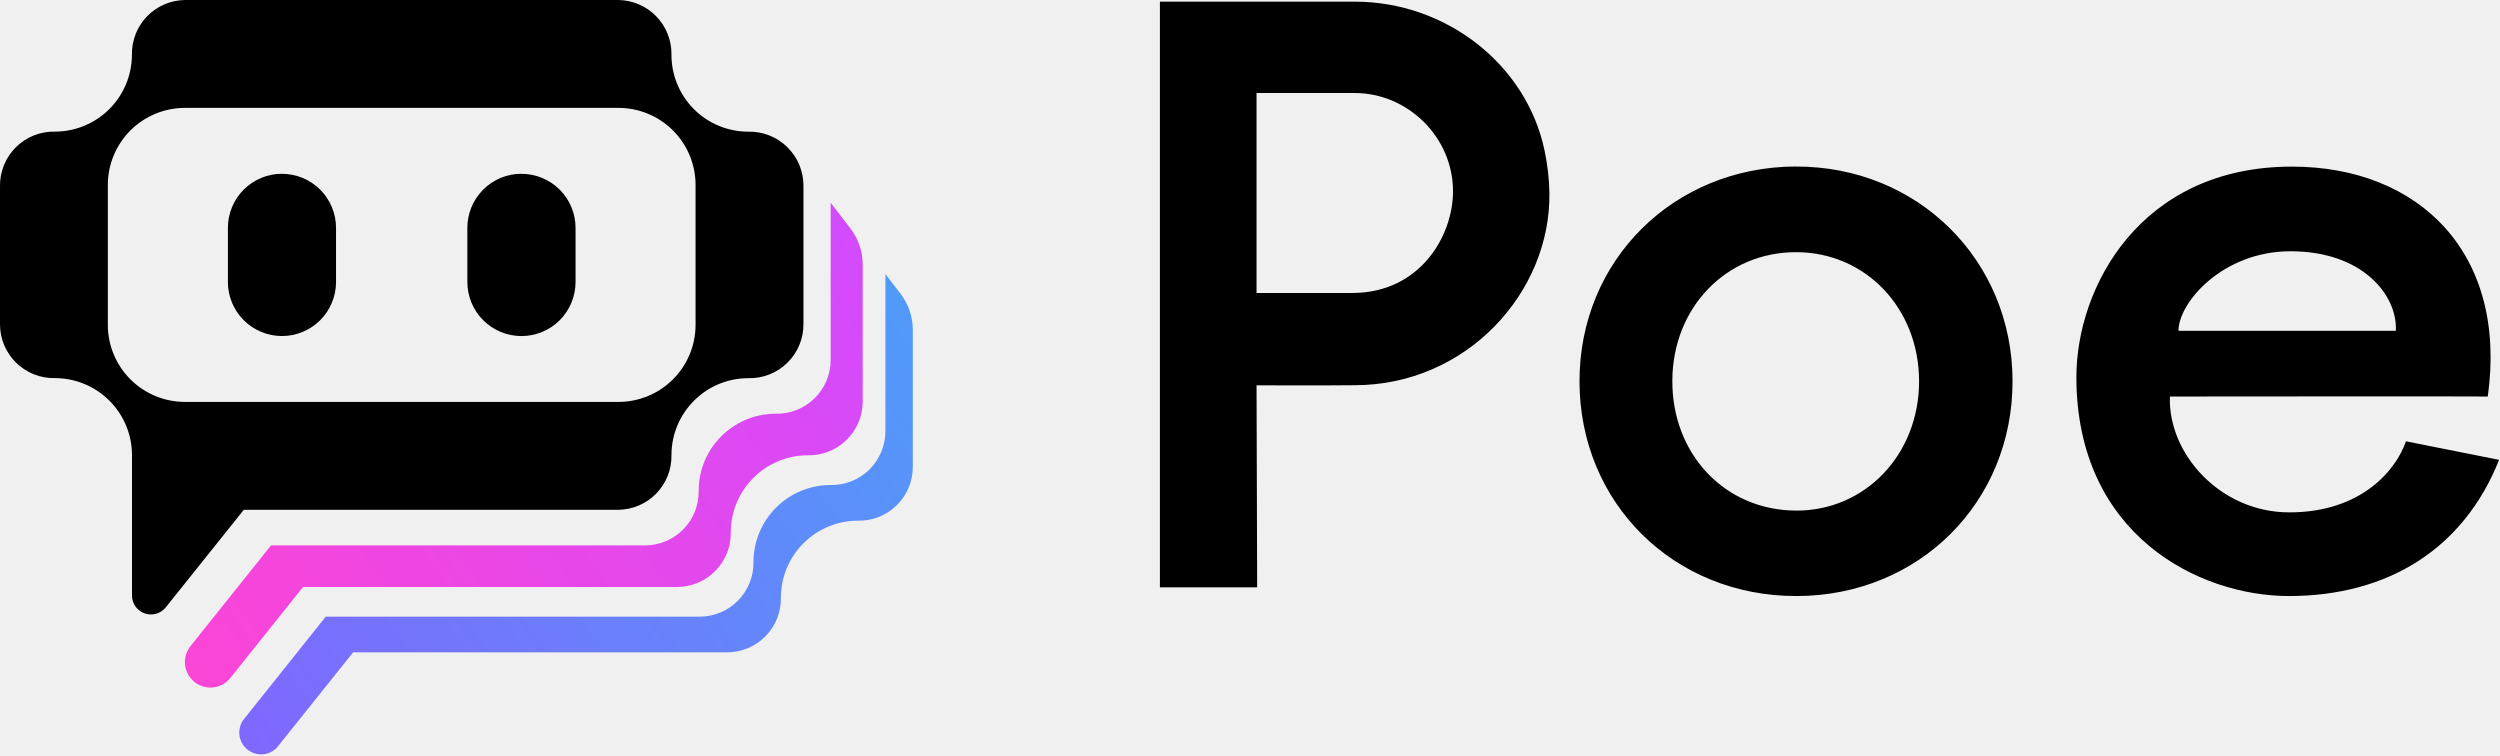
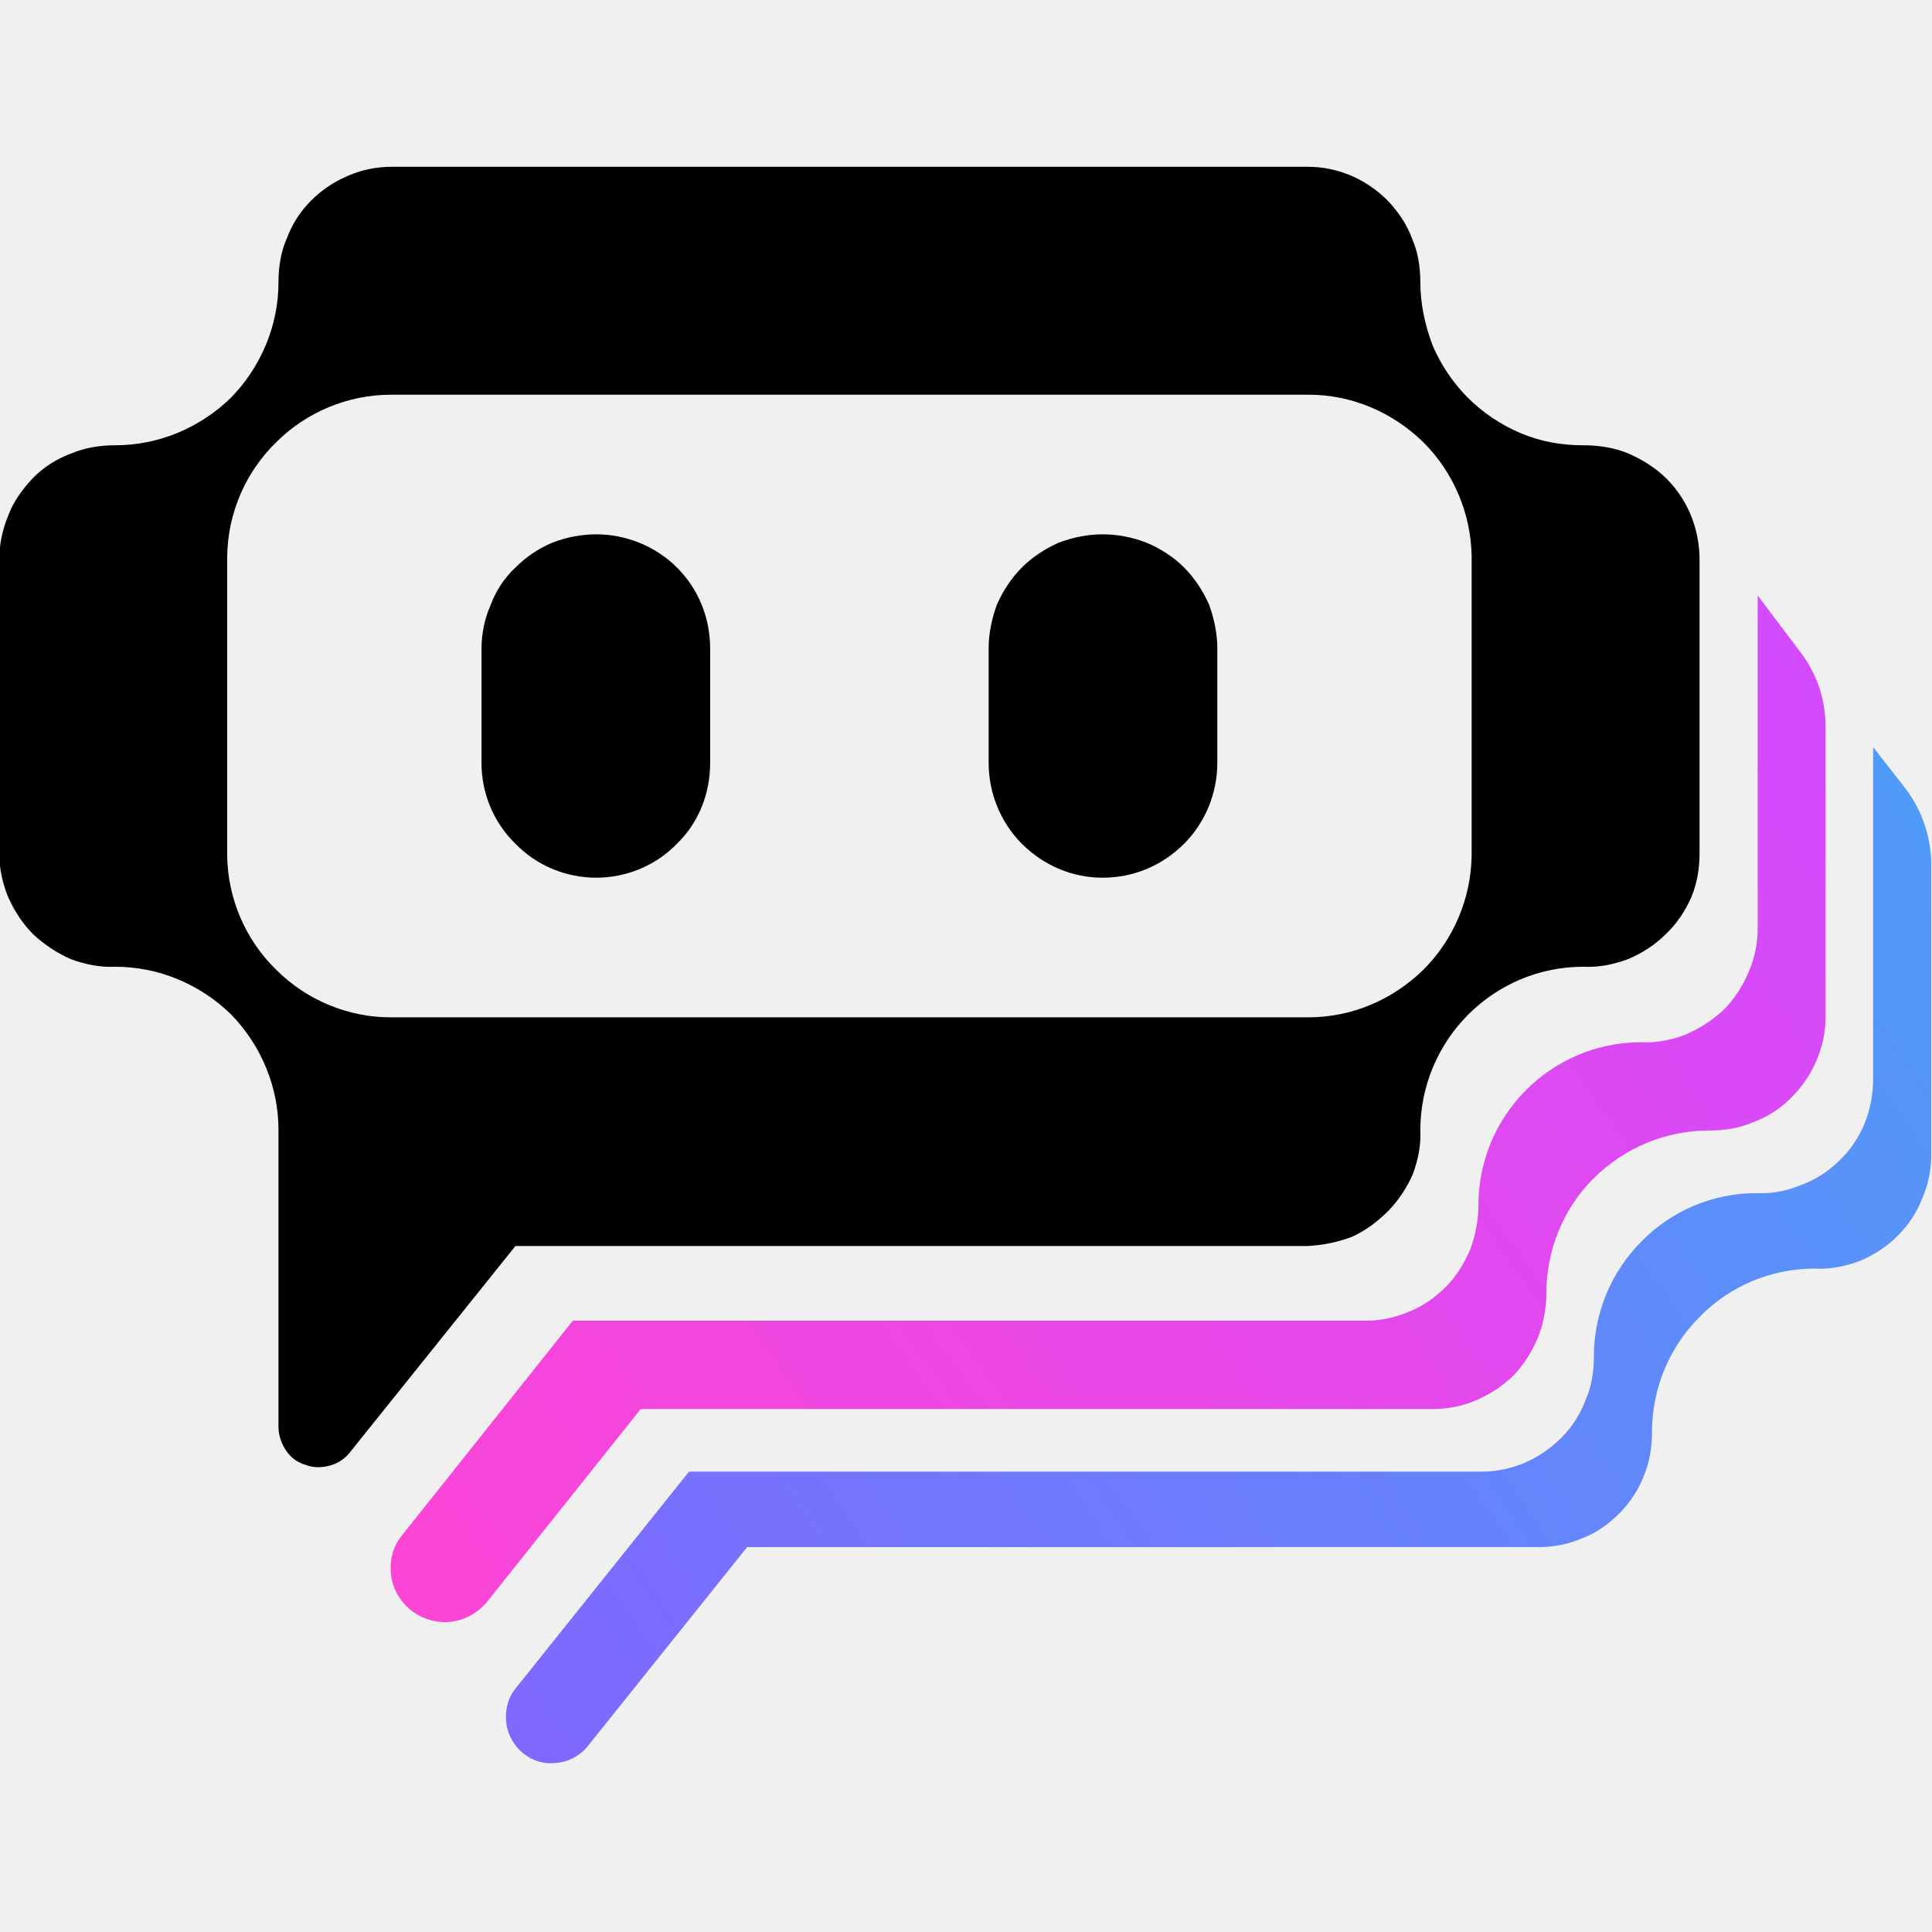
- <svg xmlns="http://www.w3.org/2000/svg" width="331" height="100" viewBox="0 0 331 100" fill="none">
-   <g clip-path="url(#clip0_2953_21)">
-     <path d="M153.581 0.219H179.373C191.415 0.219 202.08 8.487 204.493 19.897C204.898 21.841 205.117 23.727 205.141 25.558C205.319 38.749 194.152 51.002 179.357 51.002C176.109 51.05 166.367 51.018 166.367 51.018L166.448 77.766H153.572V0.219H153.581ZM166.367 38.79C166.367 38.79 175.559 38.806 179.033 38.79C187.973 38.79 192.378 31.291 192.378 25.323C192.378 18.115 186.337 12.317 179.381 12.317H166.367V38.798V38.79ZM237.76 22.051C253.892 22.003 266.427 34.401 266.46 50.427C266.492 66.493 254.086 78.875 237.906 78.916C221.637 78.965 209.142 66.615 209.125 50.492C209.117 34.465 221.572 22.1 237.768 22.043L237.76 22.051ZM237.817 33.388C228.561 33.372 221.475 40.701 221.418 50.346C221.353 60.169 228.423 67.595 237.849 67.603C247 67.611 254.086 60.136 254.086 50.483C254.086 40.822 247.016 33.397 237.817 33.388ZM318.547 58.428C317.308 62.08 312.789 67.838 303.104 67.838C293.937 67.838 287.013 60.031 287.296 52.5C287.296 52.5 329.342 52.459 329.382 52.5C332.03 33.518 320.288 22.059 303.452 22.059C283.336 22.059 274.914 38.093 274.914 49.917C274.914 70.785 291.11 78.916 303.055 78.916C316.125 78.908 326.183 72.697 330.88 60.882C326.645 60.039 322.798 59.262 318.547 58.428ZM303.274 33.267C312.821 33.267 317.445 39.098 317.211 43.794H288.43C288.43 40.078 294.261 33.267 303.274 33.267ZM104.279 19.516C103.6 18.838 102.791 18.304 101.901 17.946C101.01 17.589 100.056 17.415 99.097 17.435H99.064C97.726 17.434 96.402 17.169 95.167 16.655C93.932 16.142 92.81 15.39 91.866 14.442C90.922 13.494 90.174 12.369 89.665 11.132C89.156 9.895 88.897 8.569 88.901 7.232V7.223C88.914 6.286 88.742 5.354 88.394 4.483C88.046 3.612 87.529 2.818 86.874 2.147C86.219 1.476 85.438 0.941 84.575 0.573C83.712 0.204 82.785 0.01 81.848 0L24.529 0C23.59 0.006 22.661 0.199 21.797 0.566C20.932 0.933 20.149 1.468 19.493 2.14C18.836 2.811 18.319 3.606 17.971 4.479C17.624 5.352 17.453 6.284 17.468 7.223C17.468 9.93 16.393 12.525 14.479 14.438C12.566 16.352 9.97 17.427 7.264 17.427C6.313 17.408 5.368 17.579 4.484 17.931C3.6 18.283 2.796 18.809 2.119 19.477C1.442 20.145 0.905 20.942 0.541 21.821C0.178 22.7 -0.007 23.643 0 24.594V42.92C-0.002 43.87 0.185 44.81 0.552 45.686C0.918 46.562 1.455 47.356 2.133 48.022C2.81 48.687 3.614 49.21 4.497 49.561C5.379 49.911 6.323 50.082 7.272 50.062C9.973 50.062 12.563 51.133 14.476 53.039C16.389 54.946 17.467 57.533 17.476 60.234V78.843C17.475 79.363 17.637 79.871 17.937 80.296C18.238 80.72 18.663 81.041 19.154 81.213C19.645 81.386 20.177 81.402 20.677 81.259C21.177 81.115 21.621 80.82 21.946 80.414L32.279 67.498H81.848C82.786 67.49 83.714 67.297 84.578 66.929C85.441 66.562 86.223 66.027 86.879 65.355C87.535 64.684 88.051 63.889 88.398 63.017C88.745 62.145 88.916 61.213 88.901 60.274C88.901 54.63 93.452 50.071 99.088 50.071H99.105C100.055 50.091 101 49.921 101.884 49.571C102.767 49.22 103.572 48.696 104.249 48.029C104.927 47.363 105.465 46.568 105.83 45.69C106.195 44.812 106.381 43.87 106.377 42.92V24.586C106.377 22.747 105.68 20.917 104.279 19.524V19.516ZM92.092 43.114C92.064 45.802 90.977 48.37 89.066 50.261C87.156 52.152 84.576 53.213 81.888 53.213H24.473C21.786 53.211 19.209 52.149 17.3 50.258C15.391 48.368 14.305 45.801 14.277 43.114V24.383C14.305 21.695 15.392 19.127 17.303 17.236C19.213 15.345 21.793 14.285 24.481 14.285H81.888C84.576 14.285 87.156 15.345 89.066 17.236C90.977 19.127 92.064 21.695 92.092 24.383V43.114Z" fill="black" />
-     <path d="M37.332 23.007C36.392 23.007 35.46 23.192 34.591 23.552C33.722 23.913 32.932 24.441 32.267 25.106C31.603 25.772 31.076 26.562 30.716 27.431C30.357 28.301 30.172 29.233 30.174 30.174V37.332C30.174 39.231 30.928 41.052 32.27 42.394C33.613 43.737 35.434 44.491 37.332 44.491C39.231 44.491 41.052 43.737 42.394 42.394C43.737 41.052 44.491 39.231 44.491 37.332V30.174C44.491 28.275 43.737 26.454 42.394 25.111C41.052 23.769 39.231 23.015 37.332 23.015V23.007ZM69.036 23.007C68.096 23.007 67.164 23.192 66.295 23.552C65.426 23.913 64.636 24.441 63.971 25.106C63.307 25.772 62.779 26.562 62.42 27.431C62.061 28.301 61.877 29.233 61.878 30.174V37.332C61.878 39.232 62.632 41.054 63.976 42.397C65.319 43.74 67.141 44.495 69.04 44.495C70.94 44.495 72.762 43.74 74.105 42.397C75.448 41.054 76.203 39.232 76.203 37.332V30.174C76.203 29.233 76.018 28.301 75.657 27.432C75.297 26.563 74.769 25.773 74.103 25.109C73.438 24.444 72.648 23.917 71.778 23.557C70.909 23.198 69.977 23.014 69.036 23.015V23.007Z" fill="black" />
-     <path d="M36.717 98.918L46.758 86.366H96.327C97.265 86.36 98.193 86.168 99.057 85.801C99.921 85.434 100.704 84.9 101.36 84.229C102.017 83.559 102.534 82.764 102.882 81.893C103.23 81.021 103.402 80.089 103.388 79.151C103.386 76.452 104.454 73.862 106.357 71.948C108.26 70.034 110.844 68.952 113.543 68.939H113.584C114.534 68.96 115.479 68.79 116.363 68.439C117.246 68.088 118.051 67.565 118.728 66.898C119.406 66.232 119.944 65.436 120.309 64.558C120.674 63.681 120.86 62.739 120.856 61.788V43.681C120.856 41.954 120.287 40.275 119.236 38.903L117.228 36.288V57.067C117.231 58.017 117.045 58.958 116.68 59.834C116.314 60.711 115.778 61.505 115.101 62.171C114.424 62.838 113.621 63.362 112.739 63.713C111.857 64.065 110.913 64.236 109.964 64.218H109.915C107.218 64.231 104.635 65.311 102.732 67.224C100.829 69.136 99.76 71.724 99.76 74.421C99.773 75.359 99.601 76.291 99.253 77.162C98.905 78.033 98.389 78.827 97.733 79.498C97.078 80.169 96.297 80.704 95.434 81.072C94.572 81.441 93.645 81.635 92.707 81.645H43.13L32.214 95.315C31.787 95.916 31.606 96.658 31.708 97.388C31.81 98.118 32.187 98.782 32.762 99.244C33.337 99.705 34.067 99.929 34.803 99.87C35.538 99.811 36.222 99.474 36.717 98.926V98.918Z" fill="url(#paint0_linear_2953_21)" />
-     <path d="M25.201 85.573L35.883 72.211H85.451C86.389 72.203 87.316 72.01 88.179 71.643C89.042 71.276 89.824 70.742 90.479 70.071C91.135 69.4 91.651 68.607 91.999 67.736C92.347 66.864 92.518 65.933 92.504 64.995V64.979C92.504 59.367 97.039 54.808 102.651 54.776H102.708C103.658 54.796 104.602 54.626 105.485 54.276C106.368 53.926 107.172 53.403 107.85 52.737C108.528 52.072 109.065 51.277 109.431 50.401C109.797 49.524 109.984 48.583 109.98 47.633V26.837L112.604 30.255C113.656 31.628 114.225 33.31 114.224 35.041V53.14C114.226 54.089 114.039 55.028 113.673 55.904C113.307 56.78 112.77 57.573 112.094 58.239C111.417 58.904 110.614 59.427 109.733 59.778C108.851 60.129 107.908 60.301 106.96 60.282H106.911C104.212 60.295 101.628 61.377 99.724 63.291C97.821 65.205 96.754 67.795 96.756 70.494C96.769 71.432 96.596 72.363 96.249 73.234C95.901 74.105 95.384 74.899 94.729 75.57C94.074 76.241 93.292 76.776 92.43 77.145C91.567 77.513 90.64 77.708 89.703 77.717H40.126L30.481 89.784C29.92 90.475 29.108 90.917 28.223 91.013C27.337 91.108 26.45 90.851 25.754 90.295C25.058 89.74 24.609 88.932 24.505 88.048C24.402 87.163 24.652 86.274 25.201 85.573Z" fill="url(#paint1_linear_2953_21)" />
-   </g>
+ <svg xmlns="http://www.w3.org/2000/svg" version="1.2" viewBox="0 0 256 256" width="256" height="256">
  <defs>
-     <linearGradient id="paint0_linear_2953_21" x1="144.446" y1="31.105" x2="32.651" y2="111.454" gradientUnits="userSpaceOnUse">
-       <stop stop-color="#46A6F7" />
-       <stop offset="1" stop-color="#8364FF" />
+     <linearGradient id="P" gradientUnits="userSpaceOnUse" />
+     <linearGradient id="g1" x2="1" href="#P" gradientTransform="matrix(-236.806,170.198,-58.357,-81.196,305.876,87.976)">
+       <stop stop-color="#46a6f7" />
+       <stop offset="1" stop-color="#8364ff" />
    </linearGradient>
-     <linearGradient id="paint1_linear_2953_21" x1="24.748" y1="103.283" x2="122.565" y2="32.538" gradientUnits="userSpaceOnUse">
-       <stop stop-color="#FF44D3" />
-       <stop offset="1" stop-color="#CF4BFF" />
+     <linearGradient id="g2" x2="1" href="#P" gradientTransform="matrix(207.199,-149.854,52.905,73.151,52.328,240.865)">
+       <stop stop-color="#ff44d3" />
+       <stop offset="1" stop-color="#cf4bff" />
    </linearGradient>
-     <clipPath id="clip0_2953_21">
-       <rect width="330.88" height="99.995" fill="white" />
-     </clipPath>
  </defs>
+   <style>.a{fill:url(#g1)}.b{fill:url(#g2)}</style>
+   <path fill-rule="evenodd" d="m220.8 63.4c3 3 4.4 6.9 4.4 10.8v38.8c0 2-0.3 4-1.1 5.9-0.8 1.8-1.9 3.5-3.4 4.9-1.4 1.4-3.1 2.5-5 3.3-1.9 0.7-3.9 1.1-5.9 1-11.9 0-21.6 9.7-21.6 21.7 0.1 2-0.3 3.9-1 5.8-0.8 1.8-1.9 3.5-3.3 4.9-1.4 1.4-3 2.6-4.8 3.4-1.9 0.7-3.8 1.1-5.8 1.2h-105l-21.9 27.3c-0.7 0.9-1.6 1.5-2.7 1.8-1.1 0.3-2.2 0.3-3.2-0.1-1.1-0.3-2-1-2.6-1.9-0.6-0.9-1-2-1-3.1v-39.4c0-5.7-2.3-11.2-6.3-15.3-4.1-4-9.6-6.3-15.3-6.3-2 0.1-4-0.3-5.9-1-1.8-0.8-3.5-1.9-5-3.3-1.4-1.4-2.5-3.1-3.3-4.9-0.8-1.9-1.2-3.9-1.2-5.9v-38.8c0-2 0.4-4 1.2-5.9 0.7-1.9 1.9-3.5 3.3-5 1.4-1.4 3.1-2.5 5-3.2 1.9-0.8 3.9-1.1 5.9-1.1 5.7 0 11.2-2.3 15.3-6.3 4-4.1 6.3-9.6 6.3-15.3 0-2 0.3-4 1.1-5.8 0.7-1.9 1.8-3.6 3.2-5 1.4-1.4 3-2.5 4.9-3.3 1.8-0.8 3.8-1.2 5.8-1.2h121.4c2 0 3.9 0.4 5.8 1.2 1.8 0.8 3.4 1.9 4.8 3.3 1.4 1.5 2.5 3.1 3.2 5 0.8 1.8 1.1 3.8 1.1 5.8 0 2.8 0.6 5.6 1.6 8.3 1.1 2.6 2.7 5 4.7 7 2 2 4.4 3.6 7 4.7 2.6 1.1 5.4 1.6 8.2 1.6h0.1c2 0 4.1 0.3 6 1.1 1.8 0.8 3.6 1.9 5 3.3zm-25.8 10.3c-0.1-5.7-2.4-11.1-6.4-15.1-4.1-4-9.5-6.3-15.2-6.3h-121.6c-5.7 0-11.2 2.3-15.2 6.3-4.1 4-6.4 9.4-6.5 15.1v39.7c0.1 5.7 2.4 11.1 6.5 15.1 4 4 9.5 6.3 15.1 6.3h121.7c5.7 0 11.1-2.3 15.2-6.3 4-4 6.3-9.4 6.4-15.1zm-116-2.9c4 0 7.9 1.6 10.7 4.4 2.9 2.9 4.4 6.7 4.4 10.8v15.1c0 4-1.5 7.9-4.4 10.7-2.8 2.9-6.7 4.5-10.7 4.5-4 0-7.9-1.6-10.7-4.5-2.9-2.8-4.5-6.7-4.5-10.7v-15.1c0-2 0.4-4 1.2-5.8 0.7-1.9 1.8-3.6 3.3-5 1.4-1.4 3-2.5 4.9-3.3 1.8-0.7 3.8-1.1 5.8-1.1zm67.1 0c2 0 4 0.4 5.8 1.1 1.9 0.8 3.6 1.9 5 3.3 1.4 1.4 2.5 3.1 3.3 4.9 0.7 1.9 1.1 3.9 1.1 5.8v15.2c0 4-1.6 7.9-4.4 10.7-2.9 2.9-6.7 4.5-10.8 4.5-4 0-7.8-1.6-10.7-4.5-2.8-2.8-4.4-6.7-4.4-10.7v-15.2c0-1.9 0.4-3.9 1.1-5.8 0.8-1.8 1.9-3.5 3.3-4.9 1.4-1.4 3.1-2.5 4.9-3.3 1.9-0.7 3.8-1.1 5.8-1.1z" />
+   <path class="a" d="m77.7 231.6l21.3-26.6h104.9c2 0 4-0.4 5.8-1.2 1.9-0.7 3.5-1.9 4.9-3.3 1.4-1.4 2.5-3.1 3.2-4.9 0.8-1.9 1.1-3.9 1.1-5.9 0-5.7 2.3-11.2 6.3-15.2 4-4.1 9.5-6.4 15.2-6.4h0.1c2 0.1 4-0.3 5.9-1 1.9-0.8 3.6-1.9 5-3.3 1.4-1.4 2.6-3.1 3.3-5 0.8-1.8 1.2-3.8 1.2-5.8v-38.4c0-3.6-1.2-7.2-3.4-10.1l-4.3-5.5v44c0 2-0.4 4-1.1 5.8-0.8 1.9-1.9 3.6-3.4 5-1.4 1.4-3.1 2.5-5 3.2-1.9 0.8-3.9 1.2-5.9 1.1h-0.1c-5.7 0-11.2 2.3-15.2 6.4-4 4-6.3 9.5-6.3 15.2 0 2-0.3 4-1.1 5.8-0.7 1.9-1.8 3.6-3.2 5-1.4 1.4-3 2.5-4.8 3.3-1.9 0.8-3.8 1.2-5.8 1.2h-105l-23.2 29c-0.9 1.3-1.2 2.8-1 4.4 0.2 1.5 1 2.9 2.2 3.9 1.2 1 2.8 1.5 4.3 1.3 1.6-0.1 3-0.8 4.1-2z" />
+   <path class="b" d="m53.3 203.4l22.6-28.4h105c2 0 4-0.4 5.8-1.2 1.8-0.7 3.5-1.9 4.9-3.3 1.4-1.4 2.4-3.1 3.2-4.9 0.7-1.9 1.1-3.9 1.1-5.8v-0.1c0-11.9 9.6-21.5 21.4-21.6h0.2c2 0.1 4-0.3 5.8-1 1.9-0.8 3.6-1.9 5.1-3.3 1.4-1.4 2.5-3.1 3.3-5 0.8-1.8 1.2-3.8 1.2-5.8v-44.1l5.5 7.3c2.3 2.9 3.5 6.4 3.5 10.1v38.4c0 2-0.4 4-1.2 5.8-0.8 1.9-1.9 3.5-3.4 5-1.4 1.4-3.1 2.5-5 3.2-1.8 0.8-3.8 1.1-5.8 1.1h-0.1c-5.7 0-11.2 2.3-15.3 6.4-4 4-6.2 9.5-6.2 15.2 0 2-0.4 4-1.1 5.8-0.8 1.9-1.8 3.5-3.2 5-1.4 1.4-3.1 2.5-4.9 3.3-1.8 0.8-3.8 1.2-5.8 1.2h-105l-20.4 25.6c-1.2 1.4-2.9 2.4-4.8 2.6-1.9 0.2-3.8-0.4-5.2-1.5-1.5-1.2-2.5-2.9-2.7-4.8-0.2-1.9 0.3-3.8 1.5-5.2z" />
</svg>
